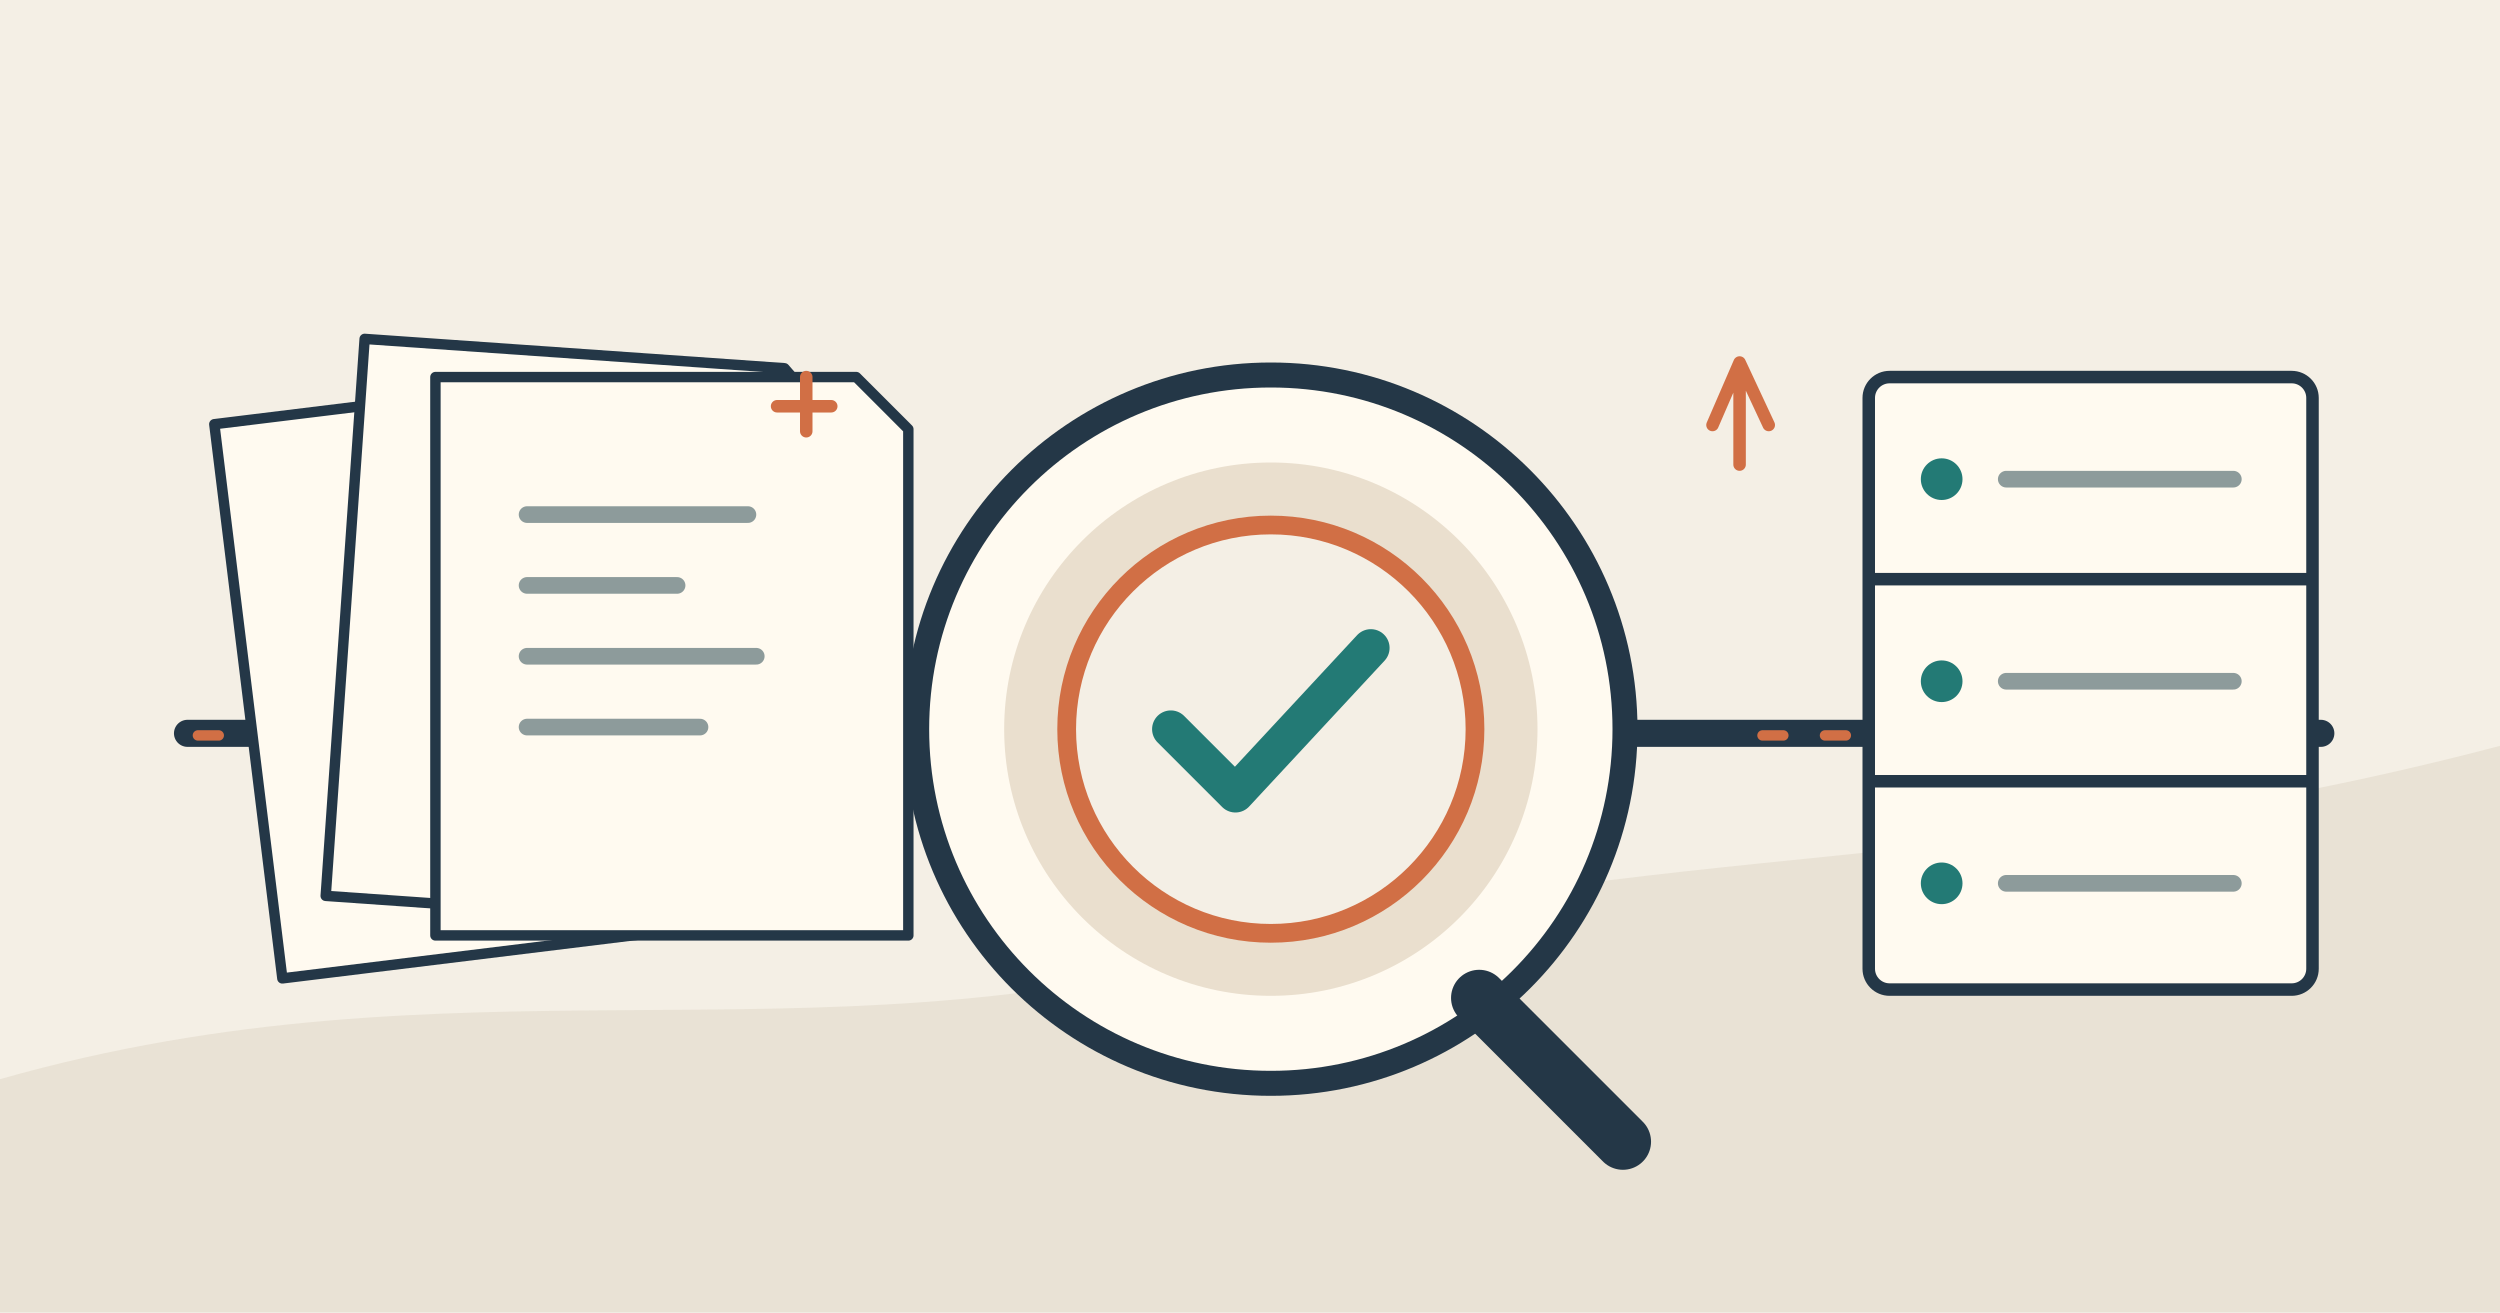
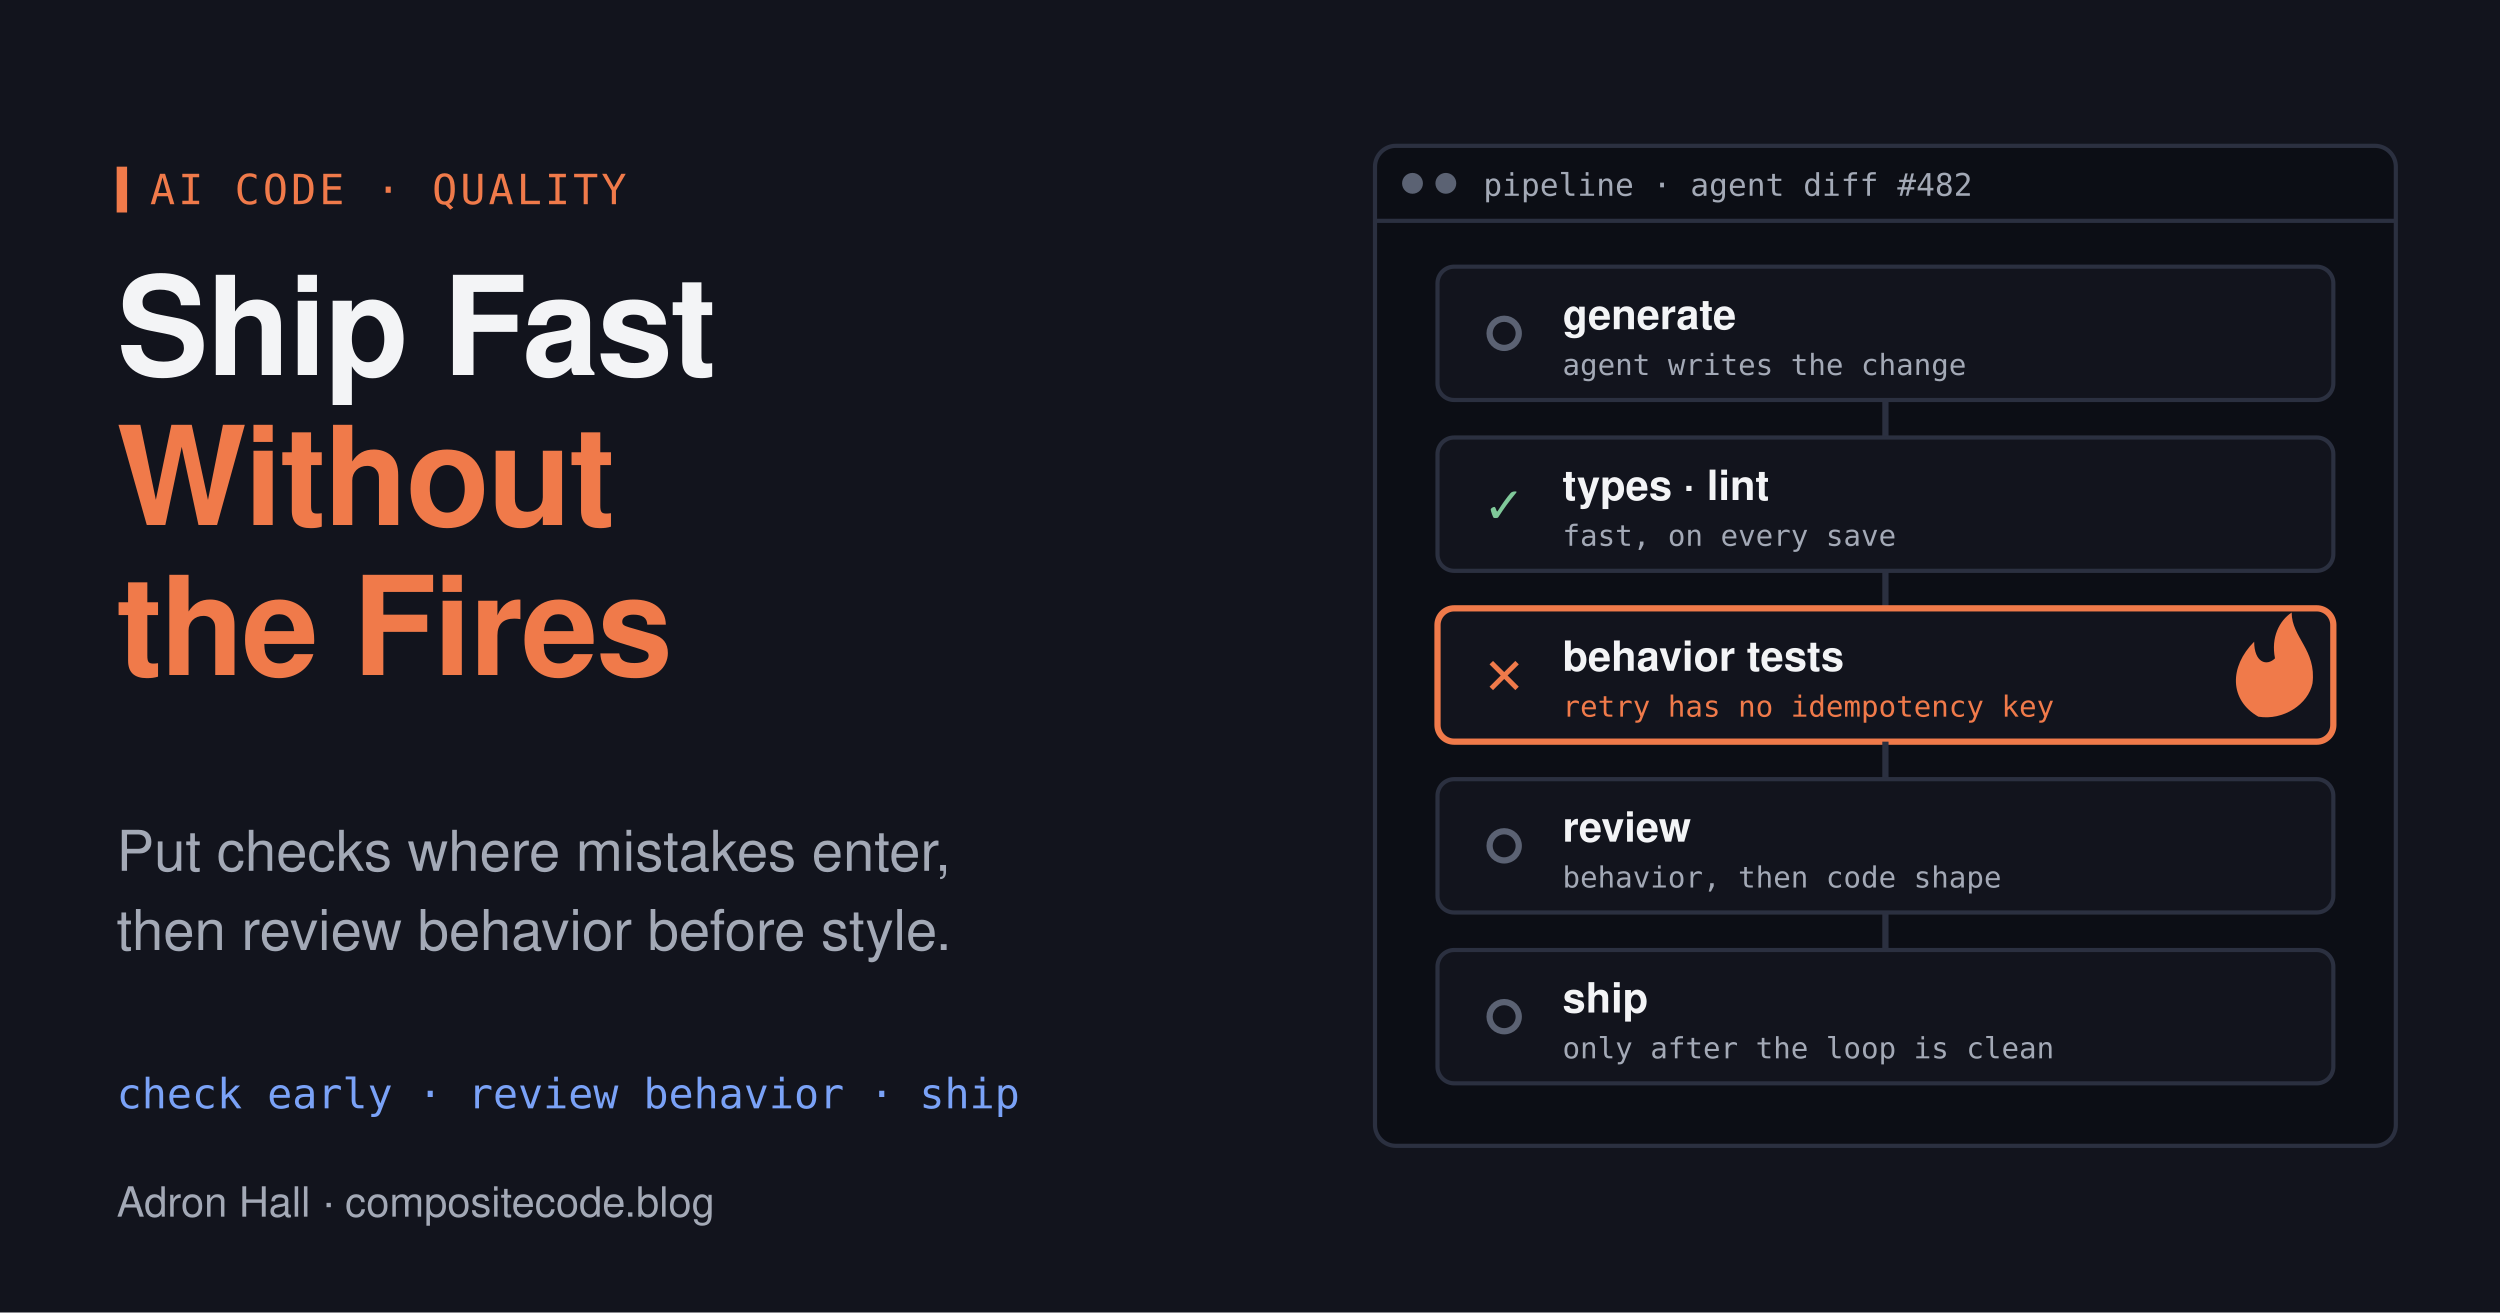
- <svg xmlns="http://www.w3.org/2000/svg" viewBox="0 0 1200 630" role="img" aria-labelledby="title desc">
-   <rect width="1200" height="630" fill="#f4efe5" />
-   <path d="M0 518C218 456 388 512 590 457s367-35 610-99v272H0Z" fill="#e9e2d5" />
-   <path d="M90 352H1114" fill="none" stroke="#243747" stroke-width="13" stroke-linecap="round" />
-   <path d="M95 353h251M846 353h269" fill="none" stroke="#d16f45" stroke-width="5" stroke-linecap="round" stroke-dasharray="10 20" />
-   <g fill="#fffaf0" stroke="#243747" stroke-width="5" stroke-linejoin="round">
-     <path d="M118 189h202l25 25v243H118Z" transform="rotate(-7 230 320)" />
-     <path d="M165 170h202l25 25v243H165Z" transform="rotate(4 275 310)" />
-     <path d="M209 181h202l25 25v243H209Z" />
-   </g>
-   <path d="M253 247h106M253 281h72M253 315h110M253 349h83" stroke="#8d9b9b" stroke-width="8" stroke-linecap="round" />
-   <path d="M387 207v-26M399 195h-26" stroke="#d16f45" stroke-width="6" stroke-linecap="round" />
-   <circle cx="610" cy="350" r="170" fill="#fffaf0" stroke="#243747" stroke-width="12" />
-   <circle cx="610" cy="350" r="128" fill="#eadfce" />
-   <circle cx="610" cy="350" r="98" fill="#f4efe5" stroke="#d16f45" stroke-width="9" />
-   <path d="m562 350 31 31 65-70" fill="none" stroke="#237a75" stroke-width="18" stroke-linecap="round" stroke-linejoin="round" />
-   <path d="M710 479l69 69" stroke="#243747" stroke-width="27" stroke-linecap="round" />
-   <g fill="#fffaf0" stroke="#243747" stroke-width="6">
-     <rect x="897" y="181" width="213" height="294" rx="10" />
-     <path d="M897 278h213M897 375h213" />
-   </g>
-   <g fill="#237a75">
-     <circle cx="932" cy="230" r="10" />
-     <circle cx="932" cy="327" r="10" />
-     <circle cx="932" cy="424" r="10" />
-   </g>
-   <path d="M963 230h109M963 327h109M963 424h109" stroke="#8d9b9b" stroke-width="8" stroke-linecap="round" />
-   <path d="m822 204 13-30 14 30M835 174v49" fill="none" stroke="#d16f45" stroke-width="6" stroke-linecap="round" stroke-linejoin="round" />
+ <svg xmlns="http://www.w3.org/2000/svg" width="1200" height="630" viewBox="0 0 1200 630">
+   <rect width="1200" height="630" fill="#12141d" />
+   <rect x="56" y="80" width="5" height="22" fill="#f07a4a" />
+   <text x="72" y="98" font-family="Menlo, monospace" font-size="20" fill="#f07a4a" letter-spacing="1.5">AI CODE · QUALITY</text>
+   <text x="56" y="180" font-family="Helvetica Neue, Helvetica, Arial, sans-serif" font-weight="700" font-size="66" letter-spacing="-1">
+     <tspan fill="#f3f4f6">Ship Fast</tspan>
+   </text>
+   <text x="56" y="252" font-family="Helvetica Neue, Helvetica, Arial, sans-serif" font-weight="700" font-size="66" letter-spacing="-1">
+     <tspan fill="#f07a4a">Without</tspan>
+   </text>
+   <text x="56" y="324" font-family="Helvetica Neue, Helvetica, Arial, sans-serif" font-weight="700" font-size="66" letter-spacing="-1">
+     <tspan fill="#f07a4a">the Fires</tspan>
+   </text>
+   <text x="56" y="418" font-family="Helvetica Neue, Helvetica, Arial, sans-serif" font-size="27" fill="#a3a9b6">Put checks where mistakes enter,</text>
+   <text x="56" y="456" font-family="Helvetica Neue, Helvetica, Arial, sans-serif" font-size="27" fill="#a3a9b6">then review behavior before style.</text>
+   <text x="56" y="532" font-family="Menlo, monospace" font-size="20" fill="#7aa2f7">check early · review behavior · ship</text>
+   <text x="56" y="584" font-family="Helvetica Neue, Helvetica, Arial, sans-serif" font-size="20" fill="#a3a9b6">Adron Hall · compositecode.blog</text>
+   <rect x="660" y="70" width="490" height="480" rx="10" fill="#0c0e15" stroke="#2b3040" stroke-width="2" />
+   <circle cx="678" cy="88" r="5" fill="#5b6273" />
+   <circle cx="694" cy="88" r="5" fill="#5b6273" />
+   <text x="712" y="94" font-family="Menlo, monospace" font-size="15" fill="#a3a9b6">pipeline · agent diff #482</text>
+   <line x1="660" y1="106" x2="1150" y2="106" stroke="#2b3040" stroke-width="2" />
+   <rect x="690" y="128" width="430" height="64" rx="8" fill="#12141d" stroke="#2b3040" stroke-width="2" />
+   <circle cx="722" cy="160" r="7" fill="none" stroke="#5b6273" stroke-width="3" />
+   <text x="750" y="158" font-family="Helvetica Neue, Helvetica, Arial, sans-serif" font-weight="700" font-size="20" fill="#f3f4f6">generate</text>
+   <text x="750" y="180" font-family="Menlo, monospace" font-size="14" fill="#a3a9b6" text-anchor="start" font-weight="400">agent writes the change</text>
+   <line x1="905" y1="192" x2="905" y2="210" stroke="#2b3040" stroke-width="3" />
+   <rect x="690" y="210" width="430" height="64" rx="8" fill="#12141d" stroke="#2b3040" stroke-width="2" />
+   <text x="722" y="251" font-family="Helvetica Neue, Helvetica, Arial, sans-serif" font-weight="700" font-size="24" fill="#7fc99a" text-anchor="middle">✓</text>
+   <text x="750" y="240" font-family="Helvetica Neue, Helvetica, Arial, sans-serif" font-weight="700" font-size="20" fill="#f3f4f6">types · lint</text>
+   <text x="750" y="262" font-family="Menlo, monospace" font-size="14" fill="#a3a9b6" text-anchor="start" font-weight="400">fast, on every save</text>
+   <line x1="905" y1="274" x2="905" y2="292" stroke="#2b3040" stroke-width="3" />
+   <rect x="690" y="292" width="430" height="64" rx="8" fill="#12141d" stroke="#f07a4a" stroke-width="3" />
+   <text x="722" y="333" font-family="Helvetica Neue, Helvetica, Arial, sans-serif" font-weight="700" font-size="24" fill="#f07a4a" text-anchor="middle">✕</text>
+   <text x="750" y="322" font-family="Helvetica Neue, Helvetica, Arial, sans-serif" font-weight="700" font-size="20" fill="#f3f4f6">behavior tests</text>
+   <text x="750" y="344" font-family="Menlo, monospace" font-size="14" fill="#f07a4a" text-anchor="start" font-weight="400">retry has no idempotency key</text>
+   <line x1="905" y1="356" x2="905" y2="374" stroke="#2b3040" stroke-width="3" />
+   <rect x="690" y="374" width="430" height="64" rx="8" fill="#12141d" stroke="#2b3040" stroke-width="2" />
+   <circle cx="722" cy="406" r="7" fill="none" stroke="#5b6273" stroke-width="3" />
+   <text x="750" y="404" font-family="Helvetica Neue, Helvetica, Arial, sans-serif" font-weight="700" font-size="20" fill="#f3f4f6">review</text>
+   <text x="750" y="426" font-family="Menlo, monospace" font-size="14" fill="#a3a9b6" text-anchor="start" font-weight="400">behavior, then code shape</text>
+   <line x1="905" y1="438" x2="905" y2="456" stroke="#2b3040" stroke-width="3" />
+   <rect x="690" y="456" width="430" height="64" rx="8" fill="#12141d" stroke="#2b3040" stroke-width="2" />
+   <circle cx="722" cy="488" r="7" fill="none" stroke="#5b6273" stroke-width="3" />
+   <text x="750" y="486" font-family="Helvetica Neue, Helvetica, Arial, sans-serif" font-weight="700" font-size="20" fill="#f3f4f6">ship</text>
+   <text x="750" y="508" font-family="Menlo, monospace" font-size="14" fill="#a3a9b6" text-anchor="start" font-weight="400">only after the loop is clean</text>
+   <path d="M1084 344 c-14 -8 -14 -24 -2 -36 c0 10 6 12 10 8 c-2 -10 2 -18 8 -22 c0 12 12 18 10 34 c-2 10 -14 18 -26 16 z" fill="#f07a4a" />
</svg>
